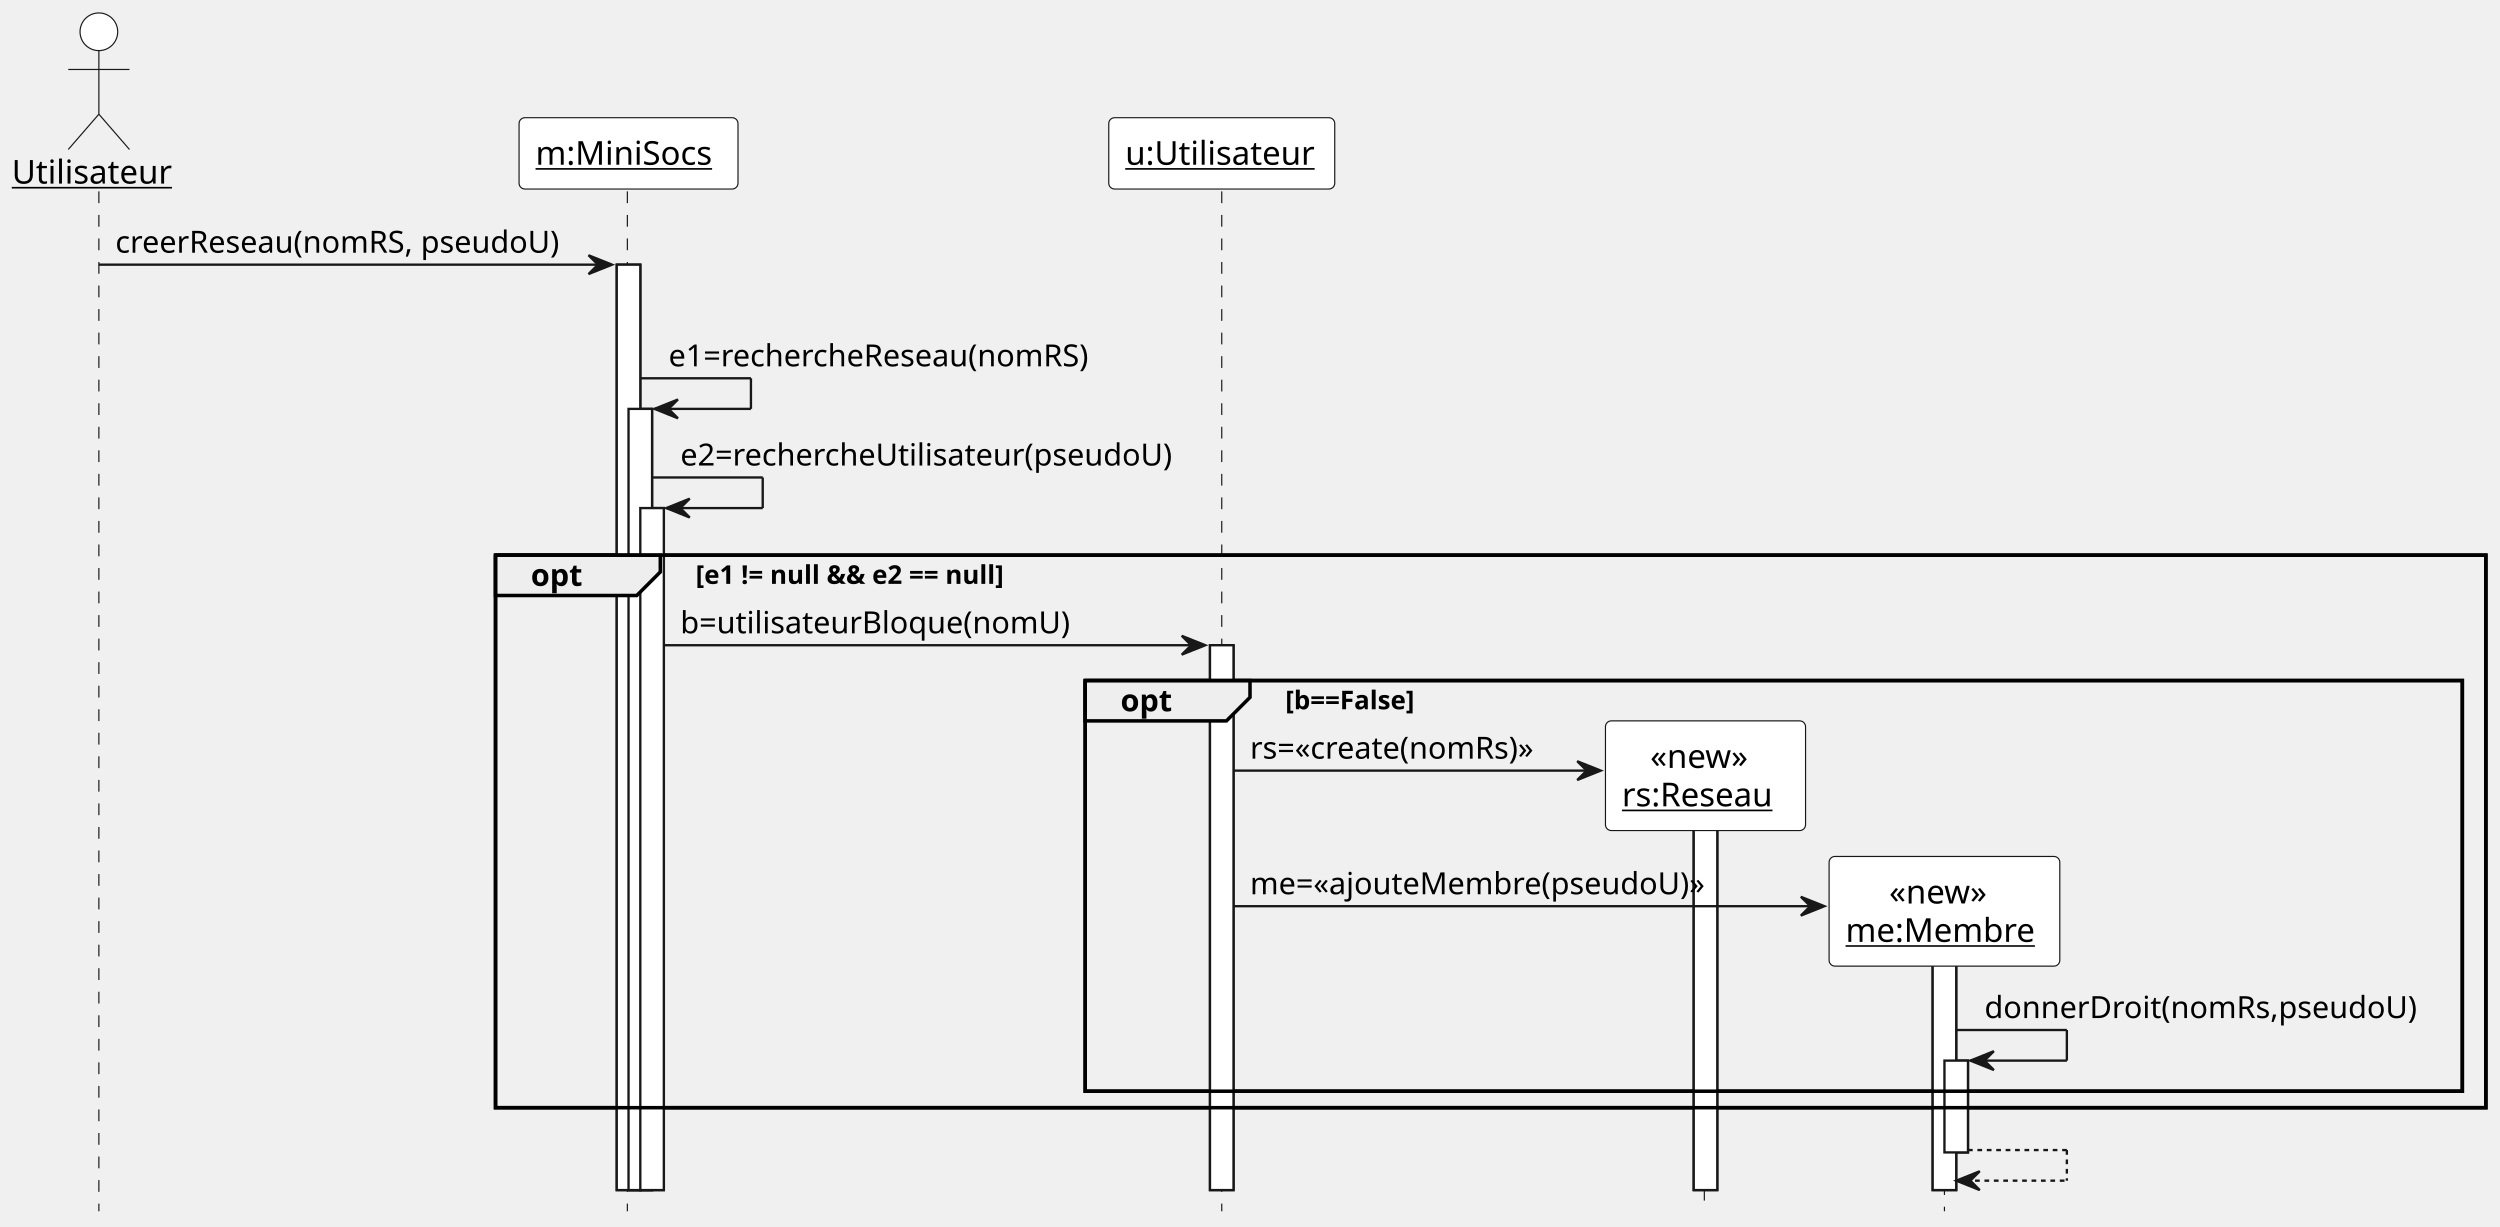
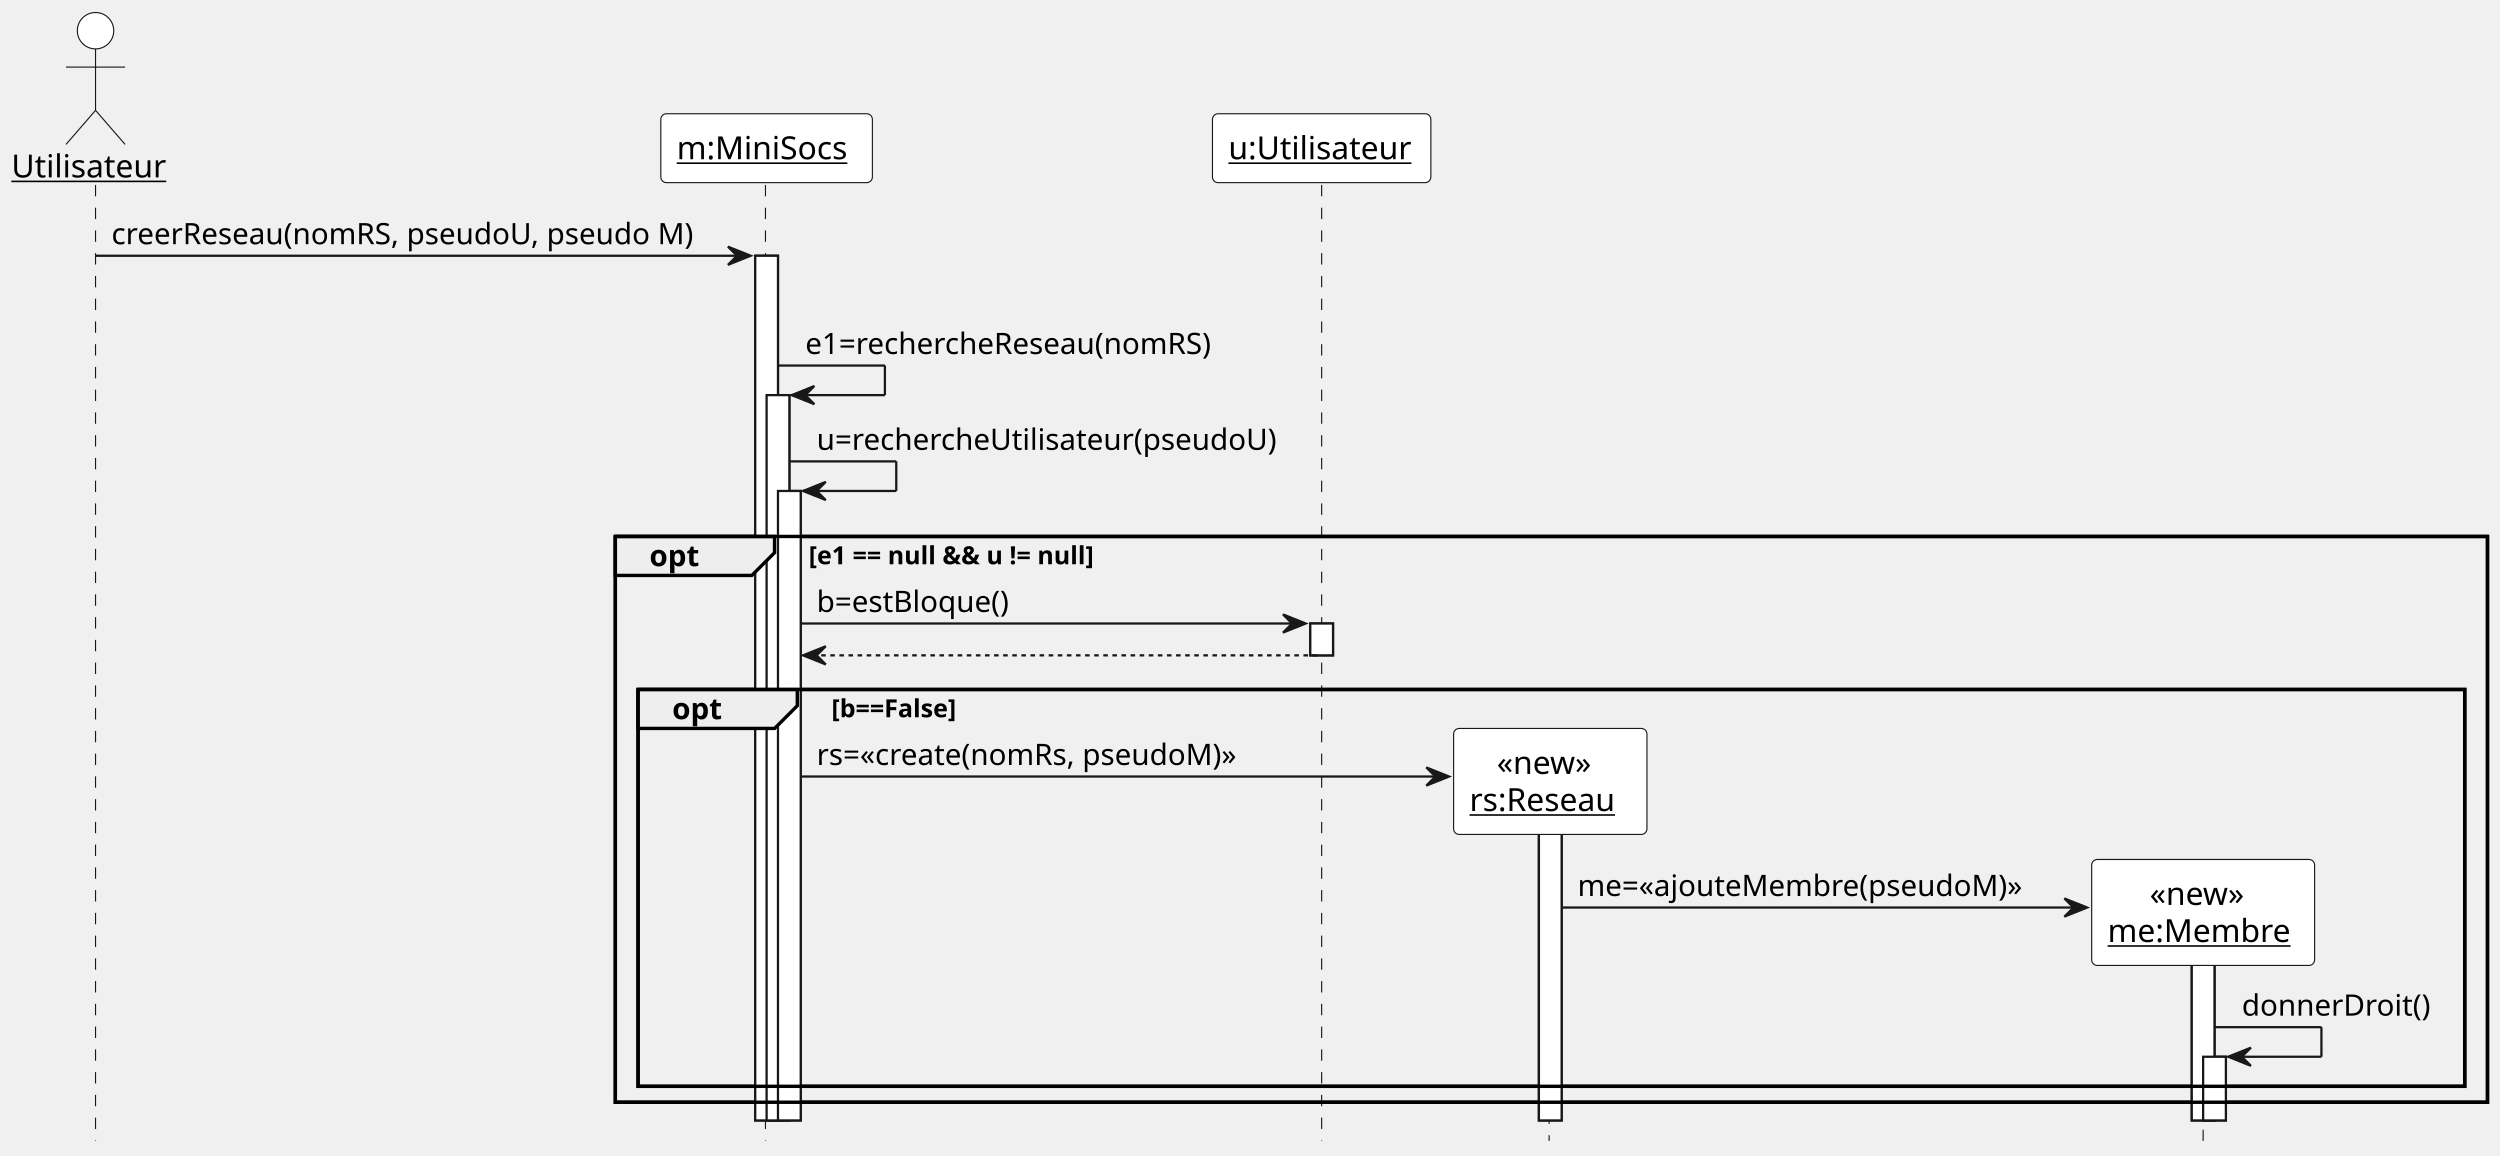
- <svg xmlns="http://www.w3.org/2000/svg" contentStyleType="text/css" height="521px" preserveAspectRatio="none" style="width:1062px;height:521px;background:#FFFFFF;" version="1.1" viewBox="0 0 1062 521" width="1062px" zoomAndPan="magnify">
+ <svg xmlns="http://www.w3.org/2000/svg" contentStyleType="text/css" height="508px" preserveAspectRatio="none" style="width:1099px;height:508px;background:#FFFFFF;" version="1.1" viewBox="0 0 1099 508" width="1099px" zoomAndPan="magnify">
  <defs />
  <g>
-     <rect fill="#FFFFFF" height="393.117" style="stroke:#181818;stroke-width:1.0;" width="10" x="262" y="112.43" />
-     <rect fill="#FFFFFF" height="331.852" style="stroke:#181818;stroke-width:1.0;" width="10" x="267" y="173.695" />
-     <rect fill="#FFFFFF" height="289.719" style="stroke:#181818;stroke-width:1.0;" width="10" x="272" y="215.828" />
-     <rect fill="#FFFFFF" height="231.453" style="stroke:#181818;stroke-width:1.0;" width="10" x="514" y="274.094" />
-     <rect fill="#FFFFFF" height="168.188" style="stroke:#181818;stroke-width:1.0;" width="10" x="719.5" y="337.359" />
-     <rect fill="#FFFFFF" height="110.594" style="stroke:#181818;stroke-width:1.0;" width="10" x="821" y="394.953" />
-     <rect fill="#FFFFFF" height="39" style="stroke:#181818;stroke-width:1.0;" width="10" x="826" y="450.547" />
-     <rect fill="none" height="234.719" style="stroke:#000000;stroke-width:1.5;" width="845.5" x="210.5" y="235.828" />
-     <rect fill="none" height="174.453" style="stroke:#000000;stroke-width:1.5;" width="585" x="461" y="289.094" />
-     <line style="stroke:#181818;stroke-width:0.5;stroke-dasharray:5.0,5.0;" x1="42" x2="42" y1="81.297" y2="514.547" />
-     <line style="stroke:#181818;stroke-width:0.5;stroke-dasharray:5.0,5.0;" x1="266.5" x2="266.5" y1="81.297" y2="514.547" />
-     <line style="stroke:#181818;stroke-width:0.5;stroke-dasharray:5.0,5.0;" x1="519" x2="519" y1="81.297" y2="514.547" />
-     <line style="stroke:#181818;stroke-width:0.5;stroke-dasharray:5.0,5.0;" x1="724" x2="724" y1="345.023" y2="514.547" />
-     <line style="stroke:#181818;stroke-width:0.5;stroke-dasharray:5.0,5.0;" x1="826" x2="826" y1="402.617" y2="514.547" />
+     <rect fill="#FFFFFF" height="380.117" style="stroke:#181818;stroke-width:1.0;" width="10" x="332" y="112.43" />
+     <rect fill="#FFFFFF" height="318.852" style="stroke:#181818;stroke-width:1.0;" width="10" x="337" y="173.695" />
+     <rect fill="#FFFFFF" height="276.719" style="stroke:#181818;stroke-width:1.0;" width="10" x="342" y="215.828" />
+     <rect fill="#FFFFFF" height="14" style="stroke:#181818;stroke-width:1.0;" width="10" x="576" y="274.094" />
+     <rect fill="#FFFFFF" height="141.188" style="stroke:#181818;stroke-width:1.0;" width="10" x="676.5" y="351.359" />
+     <rect fill="#FFFFFF" height="83.594" style="stroke:#181818;stroke-width:1.0;" width="10" x="963.5" y="408.953" />
+     <rect fill="#FFFFFF" height="28" style="stroke:#181818;stroke-width:1.0;" width="10" x="968.5" y="464.547" />
+     <rect fill="none" height="248.719" style="stroke:#000000;stroke-width:1.5;" width="823" x="270.5" y="235.828" />
+     <rect fill="none" height="174.453" style="stroke:#000000;stroke-width:1.5;" width="803" x="280.5" y="303.094" />
+     <line style="stroke:#181818;stroke-width:0.5;stroke-dasharray:5.0,5.0;" x1="42" x2="42" y1="81.297" y2="501.547" />
+     <line style="stroke:#181818;stroke-width:0.5;stroke-dasharray:5.0,5.0;" x1="336.5" x2="336.5" y1="81.297" y2="501.547" />
+     <line style="stroke:#181818;stroke-width:0.5;stroke-dasharray:5.0,5.0;" x1="581" x2="581" y1="81.297" y2="501.547" />
+     <line style="stroke:#181818;stroke-width:0.5;stroke-dasharray:5.0,5.0;" x1="681" x2="681" y1="359.023" y2="501.547" />
+     <line style="stroke:#181818;stroke-width:0.5;stroke-dasharray:5.0,5.0;" x1="968.5" x2="968.5" y1="416.617" y2="501.547" />
    <text fill="#000000" font-family="sans-serif" font-size="14" lengthAdjust="spacing" text-decoration="underline" textLength="68" x="5" y="77.995">Utilisateur</text>
    <ellipse cx="42" cy="13.5" fill="#FFFFFF" rx="8" ry="8" style="stroke:#181818;stroke-width:0.5;" />
    <path d="M42,21.5 L42,48.5 M29,29.5 L55,29.5 M42,48.5 L29,63.5 M42,48.5 L55,63.5 " fill="none" style="stroke:#181818;stroke-width:0.5;" />
-     <rect fill="#FFFFFF" height="30.297" rx="2.5" ry="2.5" style="stroke:#181818;stroke-width:0.5;" width="93" x="220.5" y="50" />
-     <text fill="#000000" font-family="sans-serif" font-size="14" lengthAdjust="spacing" text-decoration="underline" textLength="79" x="227.5" y="69.995">m:MiniSocs</text>
-     <rect fill="#FFFFFF" height="30.297" rx="2.5" ry="2.5" style="stroke:#181818;stroke-width:0.5;" width="96" x="471" y="50" />
-     <text fill="#000000" font-family="sans-serif" font-size="14" lengthAdjust="spacing" text-decoration="underline" textLength="82" x="478" y="69.995">u:Utilisateur</text>
-     <rect fill="#FFFFFF" height="393.117" style="stroke:#181818;stroke-width:1.0;" width="10" x="262" y="112.43" />
-     <rect fill="#FFFFFF" height="331.852" style="stroke:#181818;stroke-width:1.0;" width="10" x="267" y="173.695" />
-     <rect fill="#FFFFFF" height="289.719" style="stroke:#181818;stroke-width:1.0;" width="10" x="272" y="215.828" />
-     <rect fill="#FFFFFF" height="231.453" style="stroke:#181818;stroke-width:1.0;" width="10" x="514" y="274.094" />
-     <rect fill="#FFFFFF" height="168.188" style="stroke:#181818;stroke-width:1.0;" width="10" x="719.5" y="337.359" />
-     <rect fill="#FFFFFF" height="110.594" style="stroke:#181818;stroke-width:1.0;" width="10" x="821" y="394.953" />
-     <rect fill="#FFFFFF" height="39" style="stroke:#181818;stroke-width:1.0;" width="10" x="826" y="450.547" />
-     <polygon fill="#181818" points="250,108.43,260,112.43,250,116.43,254,112.43" style="stroke:#181818;stroke-width:1.0;" />
-     <line style="stroke:#181818;stroke-width:1.0;" x1="42" x2="256" y1="112.43" y2="112.43" />
-     <text fill="#000000" font-family="sans-serif" font-size="13" lengthAdjust="spacing" textLength="201" x="49" y="107.364">creerReseau(nomRS, pseudoU)</text>
-     <line style="stroke:#181818;stroke-width:1.0;" x1="272" x2="319" y1="160.695" y2="160.695" />
-     <line style="stroke:#181818;stroke-width:1.0;" x1="319" x2="319" y1="160.695" y2="173.695" />
-     <line style="stroke:#181818;stroke-width:1.0;" x1="278" x2="319" y1="173.695" y2="173.695" />
-     <polygon fill="#181818" points="288,169.695,278,173.695,288,177.695,284,173.695" style="stroke:#181818;stroke-width:1.0;" />
-     <text fill="#000000" font-family="sans-serif" font-size="13" lengthAdjust="spacing" textLength="194" x="284" y="155.629">e1=rechercheReseau(nomRS)</text>
-     <line style="stroke:#181818;stroke-width:1.0;" x1="277" x2="324" y1="202.828" y2="202.828" />
-     <line style="stroke:#181818;stroke-width:1.0;" x1="324" x2="324" y1="202.828" y2="215.828" />
-     <line style="stroke:#181818;stroke-width:1.0;" x1="283" x2="324" y1="215.828" y2="215.828" />
-     <polygon fill="#181818" points="293,211.828,283,215.828,293,219.828,289,215.828" style="stroke:#181818;stroke-width:1.0;" />
-     <text fill="#000000" font-family="sans-serif" font-size="13" lengthAdjust="spacing" textLength="223" x="289" y="197.762">e2=rechercheUtilisateur(pseudoU)</text>
-     <path d="M210.5,235.828 L280.5,235.828 L280.5,242.961 L270.5,252.961 L210.5,252.961 L210.5,235.828 " fill="#EEEEEE" style="stroke:#000000;stroke-width:1.5;" />
-     <rect fill="none" height="234.719" style="stroke:#000000;stroke-width:1.5;" width="845.5" x="210.5" y="235.828" />
-     <text fill="#000000" font-family="sans-serif" font-size="13" font-weight="bold" lengthAdjust="spacing" textLength="25" x="225.5" y="248.895">opt</text>
-     <text fill="#000000" font-family="sans-serif" font-size="11" font-weight="bold" lengthAdjust="spacing" textLength="166" x="295.5" y="248.039">[e1 != null &amp;&amp; e2 == null]</text>
-     <polygon fill="#181818" points="502,270.094,512,274.094,502,278.094,506,274.094" style="stroke:#181818;stroke-width:1.0;" />
-     <line style="stroke:#181818;stroke-width:1.0;" x1="282" x2="508" y1="274.094" y2="274.094" />
-     <text fill="#000000" font-family="sans-serif" font-size="13" lengthAdjust="spacing" textLength="175" x="289" y="269.028">b=utilisateurBloque(nomU)</text>
-     <path d="M461,289.094 L531,289.094 L531,296.227 L521,306.227 L461,306.227 L461,289.094 " fill="#EEEEEE" style="stroke:#000000;stroke-width:1.5;" />
-     <rect fill="none" height="174.453" style="stroke:#000000;stroke-width:1.5;" width="585" x="461" y="289.094" />
-     <text fill="#000000" font-family="sans-serif" font-size="13" font-weight="bold" lengthAdjust="spacing" textLength="25" x="476" y="302.161">opt</text>
-     <text fill="#000000" font-family="sans-serif" font-size="11" font-weight="bold" lengthAdjust="spacing" textLength="71" x="546" y="301.304">[b==False]</text>
-     <polygon fill="#181818" points="670,323.359,680,327.359,670,331.359,674,327.359" style="stroke:#181818;stroke-width:1.0;" />
-     <line style="stroke:#181818;stroke-width:1.0;" x1="524" x2="676" y1="327.359" y2="327.359" />
-     <text fill="#000000" font-family="sans-serif" font-size="13" lengthAdjust="spacing" textLength="134" x="531" y="322.293">rs=«create(nomRs)»</text>
-     <rect fill="#FFFFFF" height="46.594" rx="2.5" ry="2.5" style="stroke:#181818;stroke-width:0.5;" width="85" x="682" y="306.227" />
-     <text fill="#000000" font-family="sans-serif" font-size="14" lengthAdjust="spacing" textLength="47" x="701" y="326.222">«new»</text>
-     <text fill="#000000" font-family="sans-serif" font-size="14" lengthAdjust="spacing" text-decoration="underline" textLength="71" x="689" y="342.519">rs:Reseau</text>
-     <polygon fill="#181818" points="765,380.953,775,384.953,765,388.953,769,384.953" style="stroke:#181818;stroke-width:1.0;" />
-     <line style="stroke:#181818;stroke-width:1.0;" x1="524" x2="771" y1="384.953" y2="384.953" />
-     <text fill="#000000" font-family="sans-serif" font-size="13" lengthAdjust="spacing" textLength="208" x="531" y="379.887">me=«ajouteMembre(pseudoU)»</text>
-     <rect fill="#FFFFFF" height="46.594" rx="2.5" ry="2.5" style="stroke:#181818;stroke-width:0.5;" width="98" x="777" y="363.82" />
-     <text fill="#000000" font-family="sans-serif" font-size="14" lengthAdjust="spacing" textLength="47" x="802.5" y="383.815">«new»</text>
-     <text fill="#000000" font-family="sans-serif" font-size="14" lengthAdjust="spacing" text-decoration="underline" textLength="84" x="784" y="400.112">me:Membre</text>
-     <line style="stroke:#181818;stroke-width:1.0;" x1="831" x2="878" y1="437.547" y2="437.547" />
-     <line style="stroke:#181818;stroke-width:1.0;" x1="878" x2="878" y1="437.547" y2="450.547" />
-     <line style="stroke:#181818;stroke-width:1.0;" x1="837" x2="878" y1="450.547" y2="450.547" />
-     <polygon fill="#181818" points="847,446.547,837,450.547,847,454.547,843,450.547" style="stroke:#181818;stroke-width:1.0;" />
-     <text fill="#000000" font-family="sans-serif" font-size="13" lengthAdjust="spacing" textLength="191" x="843" y="432.481">donnerDroit(nomRs,pseudoU)</text>
-     <line style="stroke:#181818;stroke-width:1.0;stroke-dasharray:2.0,2.0;" x1="836" x2="878" y1="488.547" y2="488.547" />
-     <line style="stroke:#181818;stroke-width:1.0;stroke-dasharray:2.0,2.0;" x1="878" x2="878" y1="488.547" y2="501.547" />
-     <line style="stroke:#181818;stroke-width:1.0;stroke-dasharray:2.0,2.0;" x1="831" x2="878" y1="501.547" y2="501.547" />
-     <polygon fill="#181818" points="841,497.547,831,501.547,841,505.547,837,501.547" style="stroke:#181818;stroke-width:1.0;" />
+     <rect fill="#FFFFFF" height="30.297" rx="2.5" ry="2.5" style="stroke:#181818;stroke-width:0.5;" width="93" x="290.5" y="50" />
+     <text fill="#000000" font-family="sans-serif" font-size="14" lengthAdjust="spacing" text-decoration="underline" textLength="79" x="297.5" y="69.995">m:MiniSocs</text>
+     <rect fill="#FFFFFF" height="30.297" rx="2.5" ry="2.5" style="stroke:#181818;stroke-width:0.5;" width="96" x="533" y="50" />
+     <text fill="#000000" font-family="sans-serif" font-size="14" lengthAdjust="spacing" text-decoration="underline" textLength="82" x="540" y="69.995">u:Utilisateur</text>
+     <rect fill="#FFFFFF" height="380.117" style="stroke:#181818;stroke-width:1.0;" width="10" x="332" y="112.43" />
+     <rect fill="#FFFFFF" height="318.852" style="stroke:#181818;stroke-width:1.0;" width="10" x="337" y="173.695" />
+     <rect fill="#FFFFFF" height="276.719" style="stroke:#181818;stroke-width:1.0;" width="10" x="342" y="215.828" />
+     <rect fill="#FFFFFF" height="14" style="stroke:#181818;stroke-width:1.0;" width="10" x="576" y="274.094" />
+     <rect fill="#FFFFFF" height="141.188" style="stroke:#181818;stroke-width:1.0;" width="10" x="676.5" y="351.359" />
+     <rect fill="#FFFFFF" height="83.594" style="stroke:#181818;stroke-width:1.0;" width="10" x="963.5" y="408.953" />
+     <rect fill="#FFFFFF" height="28" style="stroke:#181818;stroke-width:1.0;" width="10" x="968.5" y="464.547" />
+     <polygon fill="#181818" points="320,108.43,330,112.43,320,116.43,324,112.43" style="stroke:#181818;stroke-width:1.0;" />
+     <line style="stroke:#181818;stroke-width:1.0;" x1="42" x2="326" y1="112.43" y2="112.43" />
+     <text fill="#000000" font-family="sans-serif" font-size="13" lengthAdjust="spacing" textLength="271" x="49" y="107.364">creerReseau(nomRS, pseudoU, pseudo M)</text>
+     <line style="stroke:#181818;stroke-width:1.0;" x1="342" x2="389" y1="160.695" y2="160.695" />
+     <line style="stroke:#181818;stroke-width:1.0;" x1="389" x2="389" y1="160.695" y2="173.695" />
+     <line style="stroke:#181818;stroke-width:1.0;" x1="348" x2="389" y1="173.695" y2="173.695" />
+     <polygon fill="#181818" points="358,169.695,348,173.695,358,177.695,354,173.695" style="stroke:#181818;stroke-width:1.0;" />
+     <text fill="#000000" font-family="sans-serif" font-size="13" lengthAdjust="spacing" textLength="194" x="354" y="155.629">e1=rechercheReseau(nomRS)</text>
+     <line style="stroke:#181818;stroke-width:1.0;" x1="347" x2="394" y1="202.828" y2="202.828" />
+     <line style="stroke:#181818;stroke-width:1.0;" x1="394" x2="394" y1="202.828" y2="215.828" />
+     <line style="stroke:#181818;stroke-width:1.0;" x1="353" x2="394" y1="215.828" y2="215.828" />
+     <polygon fill="#181818" points="363,211.828,353,215.828,363,219.828,359,215.828" style="stroke:#181818;stroke-width:1.0;" />
+     <text fill="#000000" font-family="sans-serif" font-size="13" lengthAdjust="spacing" textLength="215" x="359" y="197.762">u=rechercheUtilisateur(pseudoU)</text>
+     <path d="M270.5,235.828 L340.5,235.828 L340.5,242.961 L330.5,252.961 L270.5,252.961 L270.5,235.828 " fill="#EEEEEE" style="stroke:#000000;stroke-width:1.5;" />
+     <rect fill="none" height="248.719" style="stroke:#000000;stroke-width:1.5;" width="823" x="270.5" y="235.828" />
+     <text fill="#000000" font-family="sans-serif" font-size="13" font-weight="bold" lengthAdjust="spacing" textLength="25" x="285.5" y="248.895">opt</text>
+     <text fill="#000000" font-family="sans-serif" font-size="11" font-weight="bold" lengthAdjust="spacing" textLength="158" x="355.5" y="248.039">[e1 == null &amp;&amp; u != null]</text>
+     <polygon fill="#181818" points="564,270.094,574,274.094,564,278.094,568,274.094" style="stroke:#181818;stroke-width:1.0;" />
+     <line style="stroke:#181818;stroke-width:1.0;" x1="352" x2="570" y1="274.094" y2="274.094" />
+     <text fill="#000000" font-family="sans-serif" font-size="13" lengthAdjust="spacing" textLength="93" x="359" y="269.028">b=estBloque()</text>
+     <polygon fill="#181818" points="363,284.094,353,288.094,363,292.094,359,288.094" style="stroke:#181818;stroke-width:1.0;" />
+     <line style="stroke:#181818;stroke-width:1.0;stroke-dasharray:2.0,2.0;" x1="357" x2="580" y1="288.094" y2="288.094" />
+     <path d="M280.5,303.094 L350.5,303.094 L350.5,310.227 L340.5,320.227 L280.5,320.227 L280.5,303.094 " fill="#EEEEEE" style="stroke:#000000;stroke-width:1.5;" />
+     <rect fill="none" height="174.453" style="stroke:#000000;stroke-width:1.5;" width="803" x="280.5" y="303.094" />
+     <text fill="#000000" font-family="sans-serif" font-size="13" font-weight="bold" lengthAdjust="spacing" textLength="25" x="295.5" y="316.161">opt</text>
+     <text fill="#000000" font-family="sans-serif" font-size="11" font-weight="bold" lengthAdjust="spacing" textLength="71" x="365.5" y="315.304">[b==False]</text>
+     <polygon fill="#181818" points="627,337.359,637,341.359,627,345.359,631,341.359" style="stroke:#181818;stroke-width:1.0;" />
+     <line style="stroke:#181818;stroke-width:1.0;" x1="352" x2="633" y1="341.359" y2="341.359" />
+     <text fill="#000000" font-family="sans-serif" font-size="13" lengthAdjust="spacing" textLength="200" x="359" y="336.293">rs=«create(nomRs, pseudoM)»</text>
+     <rect fill="#FFFFFF" height="46.594" rx="2.5" ry="2.5" style="stroke:#181818;stroke-width:0.5;" width="85" x="639" y="320.227" />
+     <text fill="#000000" font-family="sans-serif" font-size="14" lengthAdjust="spacing" textLength="47" x="658" y="340.222">«new»</text>
+     <text fill="#000000" font-family="sans-serif" font-size="14" lengthAdjust="spacing" text-decoration="underline" textLength="71" x="646" y="356.519">rs:Reseau</text>
+     <polygon fill="#181818" points="907.5,394.953,917.5,398.953,907.5,402.953,911.5,398.953" style="stroke:#181818;stroke-width:1.0;" />
+     <line style="stroke:#181818;stroke-width:1.0;" x1="686.5" x2="913.5" y1="398.953" y2="398.953" />
+     <text fill="#000000" font-family="sans-serif" font-size="13" lengthAdjust="spacing" textLength="209" x="693.5" y="393.887">me=«ajouteMembre(pseudoM)»</text>
+     <rect fill="#FFFFFF" height="46.594" rx="2.5" ry="2.5" style="stroke:#181818;stroke-width:0.5;" width="98" x="919.5" y="377.82" />
+     <text fill="#000000" font-family="sans-serif" font-size="14" lengthAdjust="spacing" textLength="47" x="945" y="397.815">«new»</text>
+     <text fill="#000000" font-family="sans-serif" font-size="14" lengthAdjust="spacing" text-decoration="underline" textLength="84" x="926.5" y="414.112">me:Membre</text>
+     <line style="stroke:#181818;stroke-width:1.0;" x1="973.5" x2="1020.5" y1="451.547" y2="451.547" />
+     <line style="stroke:#181818;stroke-width:1.0;" x1="1020.5" x2="1020.5" y1="451.547" y2="464.547" />
+     <line style="stroke:#181818;stroke-width:1.0;" x1="979.5" x2="1020.5" y1="464.547" y2="464.547" />
+     <polygon fill="#181818" points="989.5,460.547,979.5,464.547,989.5,468.547,985.5,464.547" style="stroke:#181818;stroke-width:1.0;" />
+     <text fill="#000000" font-family="sans-serif" font-size="13" lengthAdjust="spacing" textLength="86" x="985.5" y="446.481">donnerDroit()</text>
  </g>
</svg>
